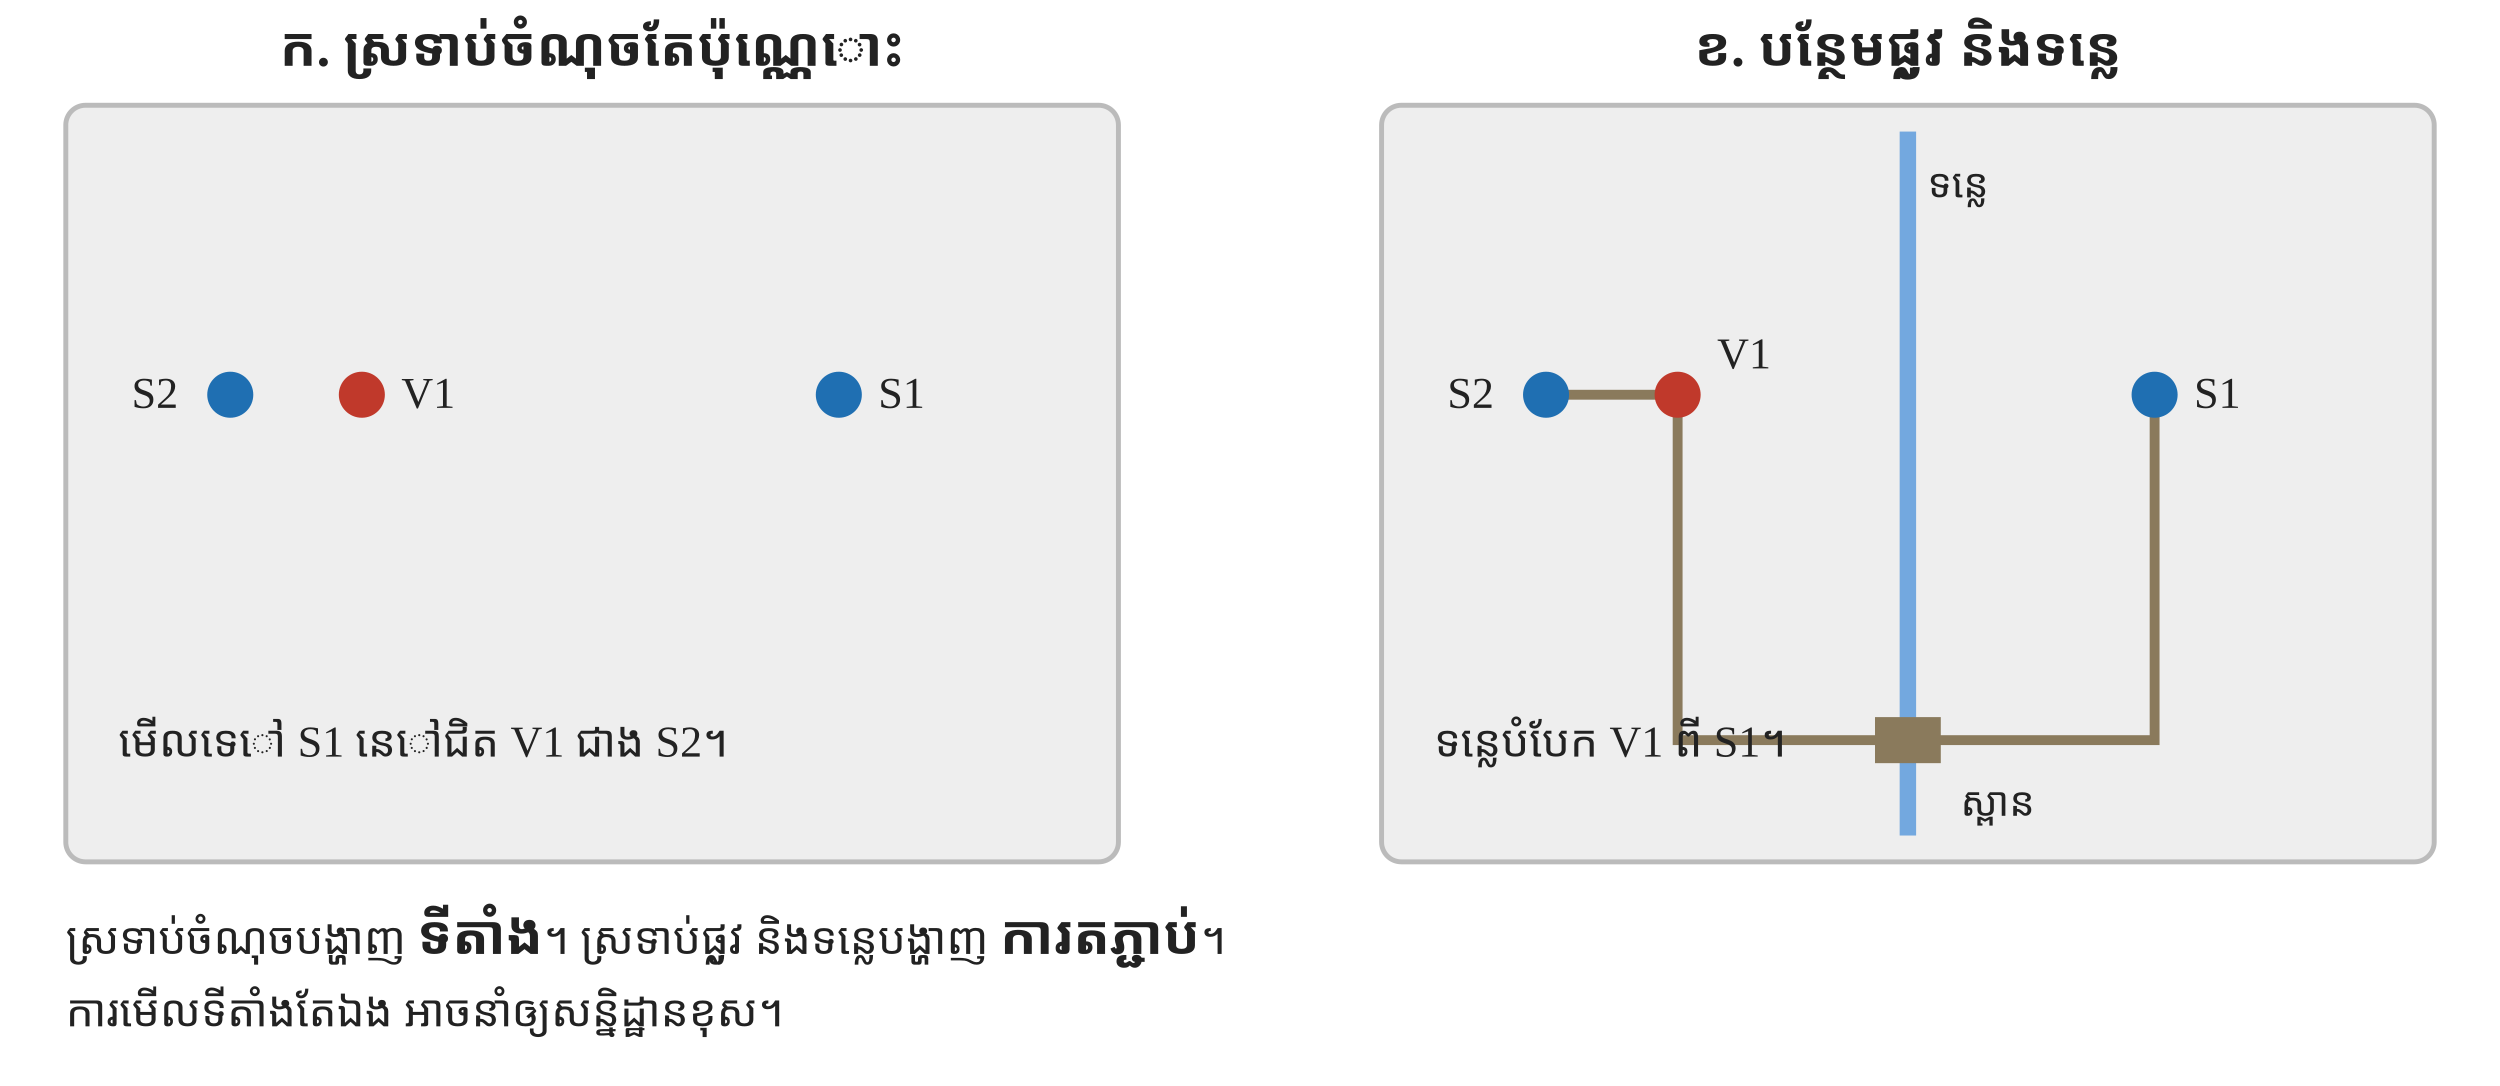
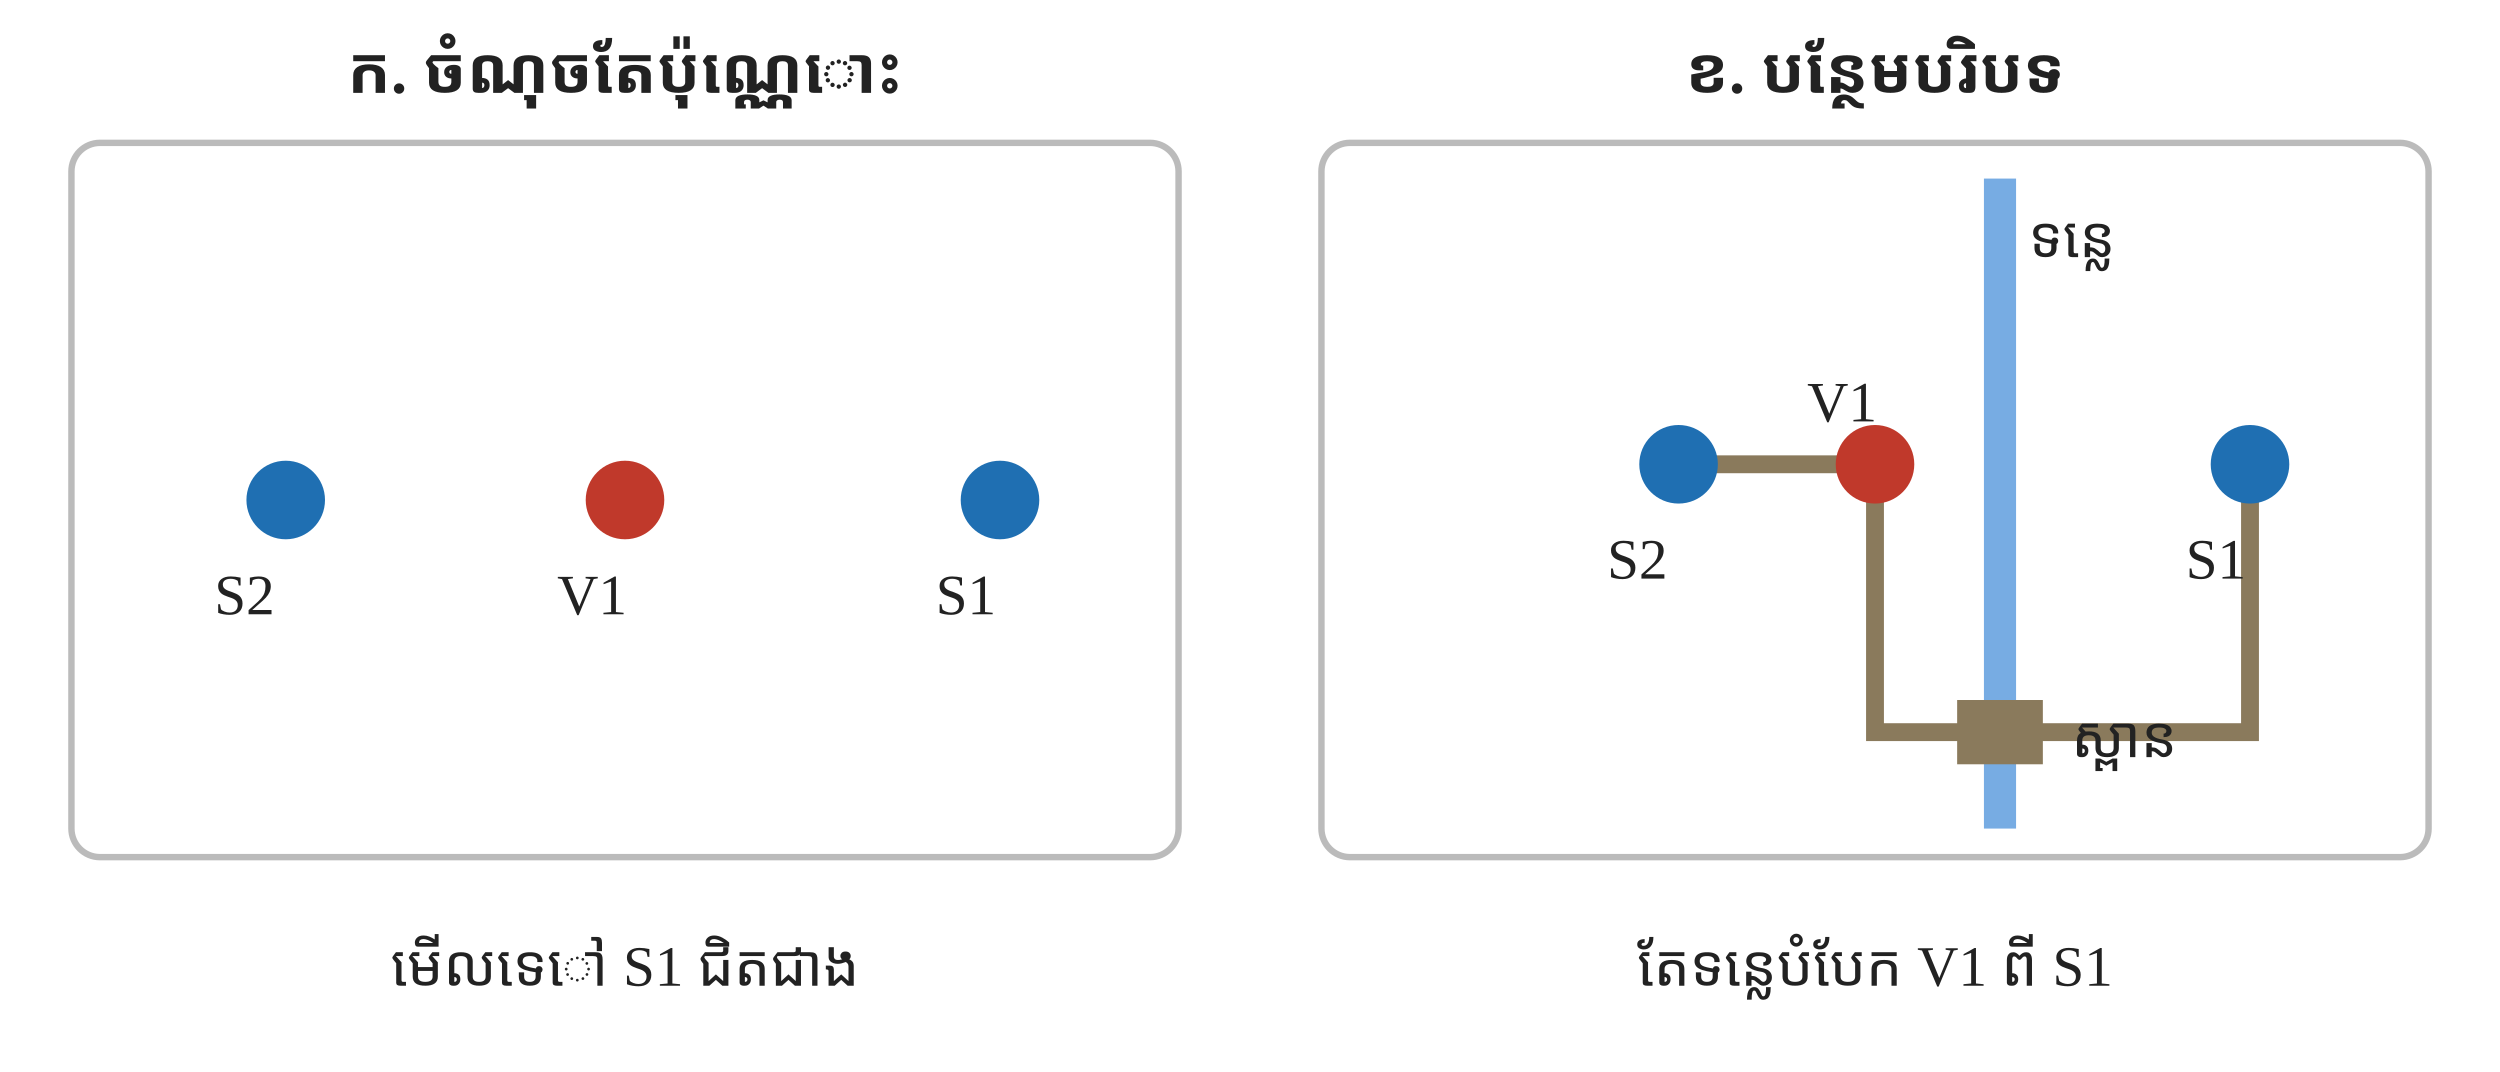
- <svg xmlns="http://www.w3.org/2000/svg" viewBox="0 0 760 330" role="img" class="km-fig">
-   <style>.km-fig{width:100%;height:auto}.km-fig text{font-family:var(--km-read-stack,'Siemreap',sans-serif);fill:var(--md-default-fg-color,#222)}.km-h{font-family:var(--km-emph-stack,'Battambang',sans-serif);font-size:16.5px;font-weight:700;text-anchor:middle}.km-s{font-size:13.4px}.km-xs{font-size:12.2px;fill:var(--md-default-fg-color--light,#666)}.km-box{fill:var(--md-default-fg-color--lightest,#eee);stroke:var(--md-default-fg-color--lighter,#bbb);stroke-width:1.5}.km-v{fill:#c0392b}.km-sc{fill:#1f6fb2}.km-rd{stroke:#8a7a5c;stroke-width:3;fill:none}.km-rv{stroke:#4a90d9;stroke-width:5;fill:none;opacity:.75}.km-q{font-size:13.4px;fill:var(--md-primary-fg-color,#00897b)}</style>
-   <text class="km-h" x="180" y="20">ក. ស្រទាប់ចំណុចតែប៉ុណ្ណោះ</text>
-   <rect class="km-box" x="20" y="32" width="320" height="230" rx="6" />
-   <circle class="km-v" cx="110" cy="120" r="7" />
-   <text class="km-s" x="122" y="124">V1</text>
-   <circle class="km-sc" cx="255" cy="120" r="7" />
-   <text class="km-s" x="267" y="124">S1</text>
-   <circle class="km-sc" cx="70" cy="120" r="7" />
-   <text class="km-s" x="40" y="124">S2</text>
-   <text class="km-q" x="36" y="230">មើលទៅ S1 នៅជិត V1 ជាង S2។</text>
-   <text class="km-h" x="580" y="20">ខ. បន្ថែមផ្លូវ និងទន្លេ</text>
-   <rect class="km-box" x="420" y="32" width="320" height="230" rx="6" />
-   <path class="km-rv" d="M580 40 L580 254" />
-   <path class="km-rd" d="M510 120 L470 120" />
-   <path class="km-rd" d="M510 120 L510 225 L655 225 L655 120" />
-   <rect x="570" y="218" width="20" height="14" fill="#8a7a5c" />
-   <circle class="km-v" cx="510" cy="120" r="7" />
-   <text class="km-s" x="522" y="112">V1</text>
-   <circle class="km-sc" cx="655" cy="120" r="7" />
-   <text class="km-s" x="667" y="124">S1</text>
-   <circle class="km-sc" cx="470" cy="120" r="7" />
-   <text class="km-s" x="440" y="124">S2</text>
-   <text class="km-xs" x="586" y="60">ទន្លេ</text>
-   <text class="km-xs" x="596" y="248">ស្ពាន</text>
-   <text class="km-q" x="436" y="230">ទន្លេបំបែក V1 ពី S1។</text>
-   <text class="km-s" x="20" y="290">ស្រទាប់ចំណុចបង្ហាញ <tspan class="km-h" style="text-anchor:start">ទីតាំង</tspan>។ ស្រទាប់ផ្លូវ និងទន្លេបង្ហាញ <tspan class="km-h" style="text-anchor:start">ការតភ្ជាប់</tspan>។</text>
-   <text class="km-s" x="20" y="312">ការមើលទីតាំងតែឯង អាចនាំឲ្យសន្និដ្ឋានខុស។</text>
+ <svg xmlns="http://www.w3.org/2000/svg" viewBox="0 0 700 300" role="img" class="km-fig">
+   <style>.km-fig{width:100%;height:auto}
+ .km-fig text{font-family:var(--km-read-stack,'Siemreap',sans-serif);fill:var(--md-default-fg-color,#222)}
+ .h{font-family:var(--km-emph-stack,'Battambang',sans-serif);font-weight:700;font-size:21px}
+ .l{font-family:var(--km-emph-stack,'Battambang',sans-serif);font-weight:700;font-size:18px}
+ .m{font-size:16px}
+ .c{text-anchor:middle}
+ .box{fill:var(--md-default-fg-color--lightest,#eee);stroke:var(--md-default-fg-color--lighter,#bbb);stroke-width:1.8}
+ .frame{fill:none;stroke:var(--md-default-fg-color--lighter,#bbb);stroke-width:1.8}
+ .hi{fill:var(--md-primary-fg-color,#00897b);opacity:.16;stroke:var(--md-primary-fg-color,#00897b);stroke-width:2.2}
+ .con{stroke:var(--md-default-fg-color--light,#999);stroke-width:1.8}
+ .ar{stroke:var(--md-primary-fg-color,#00897b);stroke-width:2.4;fill:none;marker-end:url(#a)}
+ .fb{stroke:#c0392b;stroke-width:2;fill:none;stroke-dasharray:7 5;marker-end:url(#r)}.v{fill:#c0392b}.s{fill:#1f6fb2}.rd{stroke:#8a7a5c;stroke-width:5;fill:none}.rv{stroke:#4a90d9;stroke-width:9;fill:none;opacity:.75}</style>
+   <defs>
+     <marker id="a" viewBox="0 0 10 10" refX="9" refY="5" markerWidth="6" markerHeight="6" orient="auto">
+       <path d="M0 0 L10 5 L0 10 z" fill="var(--md-primary-fg-color,#00897b)" />
+     </marker>
+     <marker id="r" viewBox="0 0 10 10" refX="9" refY="5" markerWidth="6" markerHeight="6" orient="auto">
+       <path d="M0 0 L10 5 L0 10 z" fill="#c0392b" />
+     </marker>
+   </defs>
+   <text class="l c" x="175" y="26">ក. ចំណុចតែប៉ុណ្ណោះ</text>
+   <rect class="frame" x="20" y="40" width="310" height="200" rx="8" />
+   <circle class="s" cx="80" cy="140" r="11" />
+   <text class="m" x="60" y="172">S2</text>
+   <circle class="v" cx="175" cy="140" r="11" />
+   <text class="m" x="156" y="172">V1</text>
+   <circle class="s" cx="280" cy="140" r="11" />
+   <text class="m" x="262" y="172">S1</text>
+   <text class="l c" x="525" y="26">ខ. បន្ថែមបរិបទ</text>
+   <rect class="frame" x="370" y="40" width="310" height="200" rx="8" />
+   <path class="rv" d="M560 50 L560 232" />
+   <path class="rd" d="M525 130 L470 130" />
+   <path class="rd" d="M525 130 L525 205 L630 205 L630 130" />
+   <rect x="548" y="196" width="24" height="18" fill="#8a7a5c" />
+   <circle class="s" cx="470" cy="130" r="11" />
+   <text class="m" x="450" y="162">S2</text>
+   <circle class="v" cx="525" cy="130" r="11" />
+   <text class="m" x="506" y="118">V1</text>
+   <circle class="s" cx="630" cy="130" r="11" />
+   <text class="m" x="612" y="162">S1</text>
+   <text class="m" x="568" y="72">ទន្លេ</text>
+   <text class="m" x="580" y="212">ស្ពាន</text>
+   <text class="m c" x="175" y="276">មើលទៅ S1 ជិតជាង</text>
+   <text class="m c" x="525" y="276">តែទន្លេបំបែក V1 ពី S1</text>
</svg>
